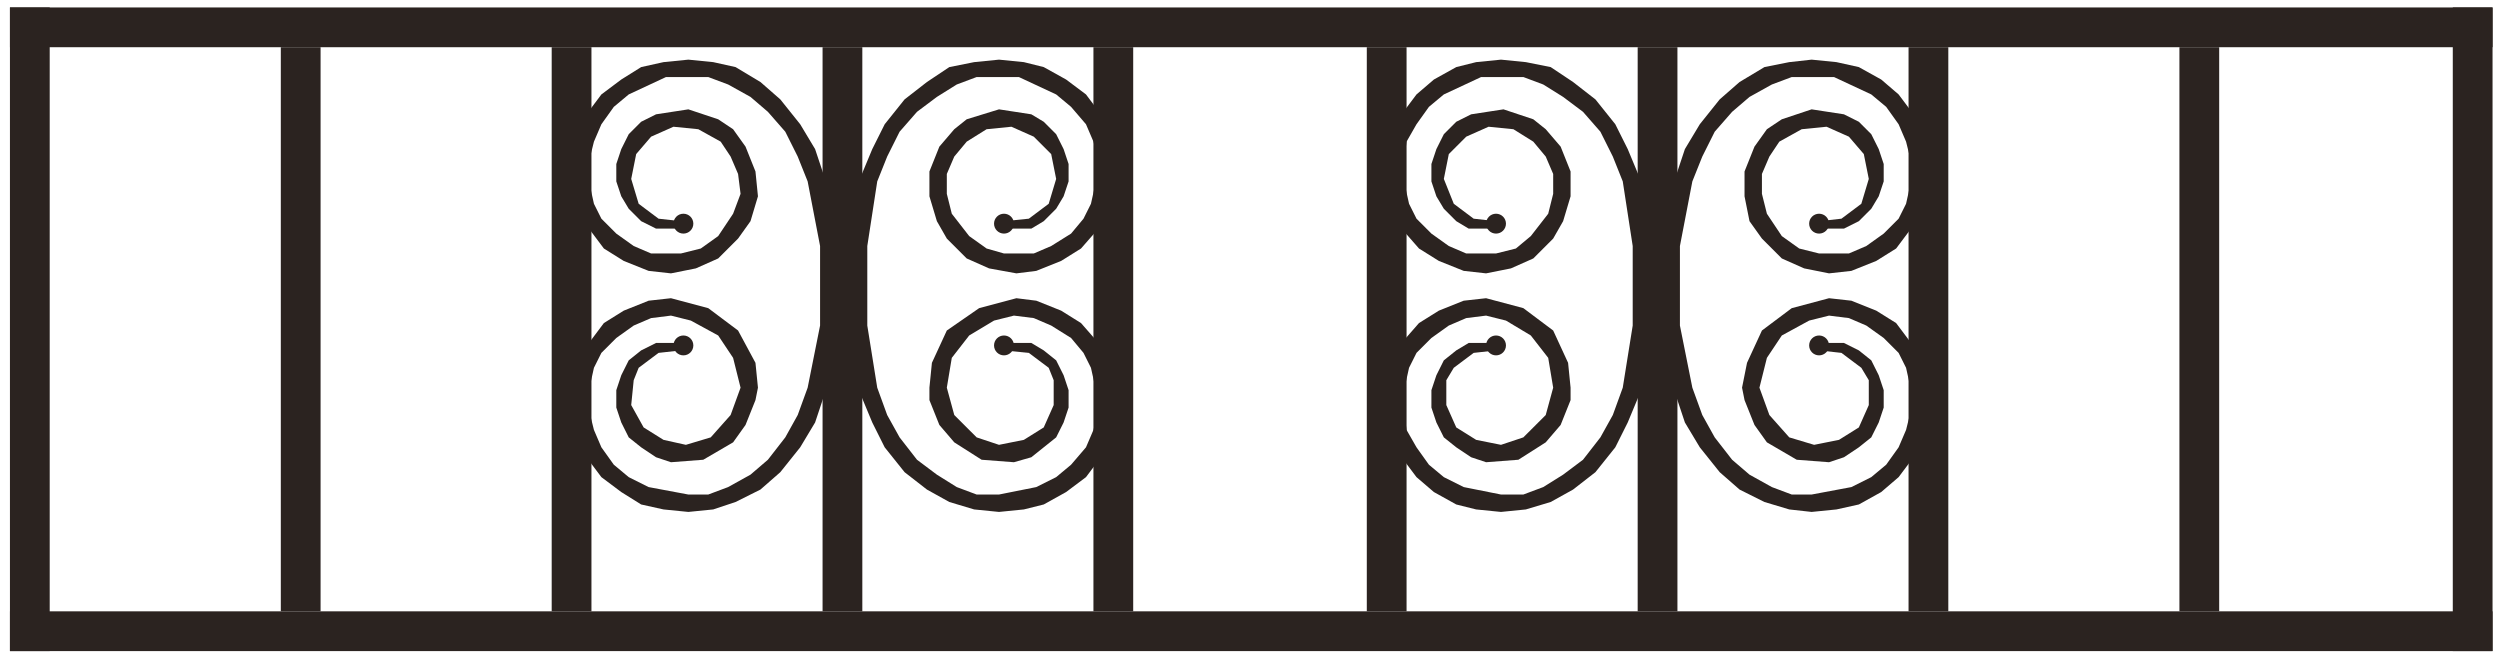
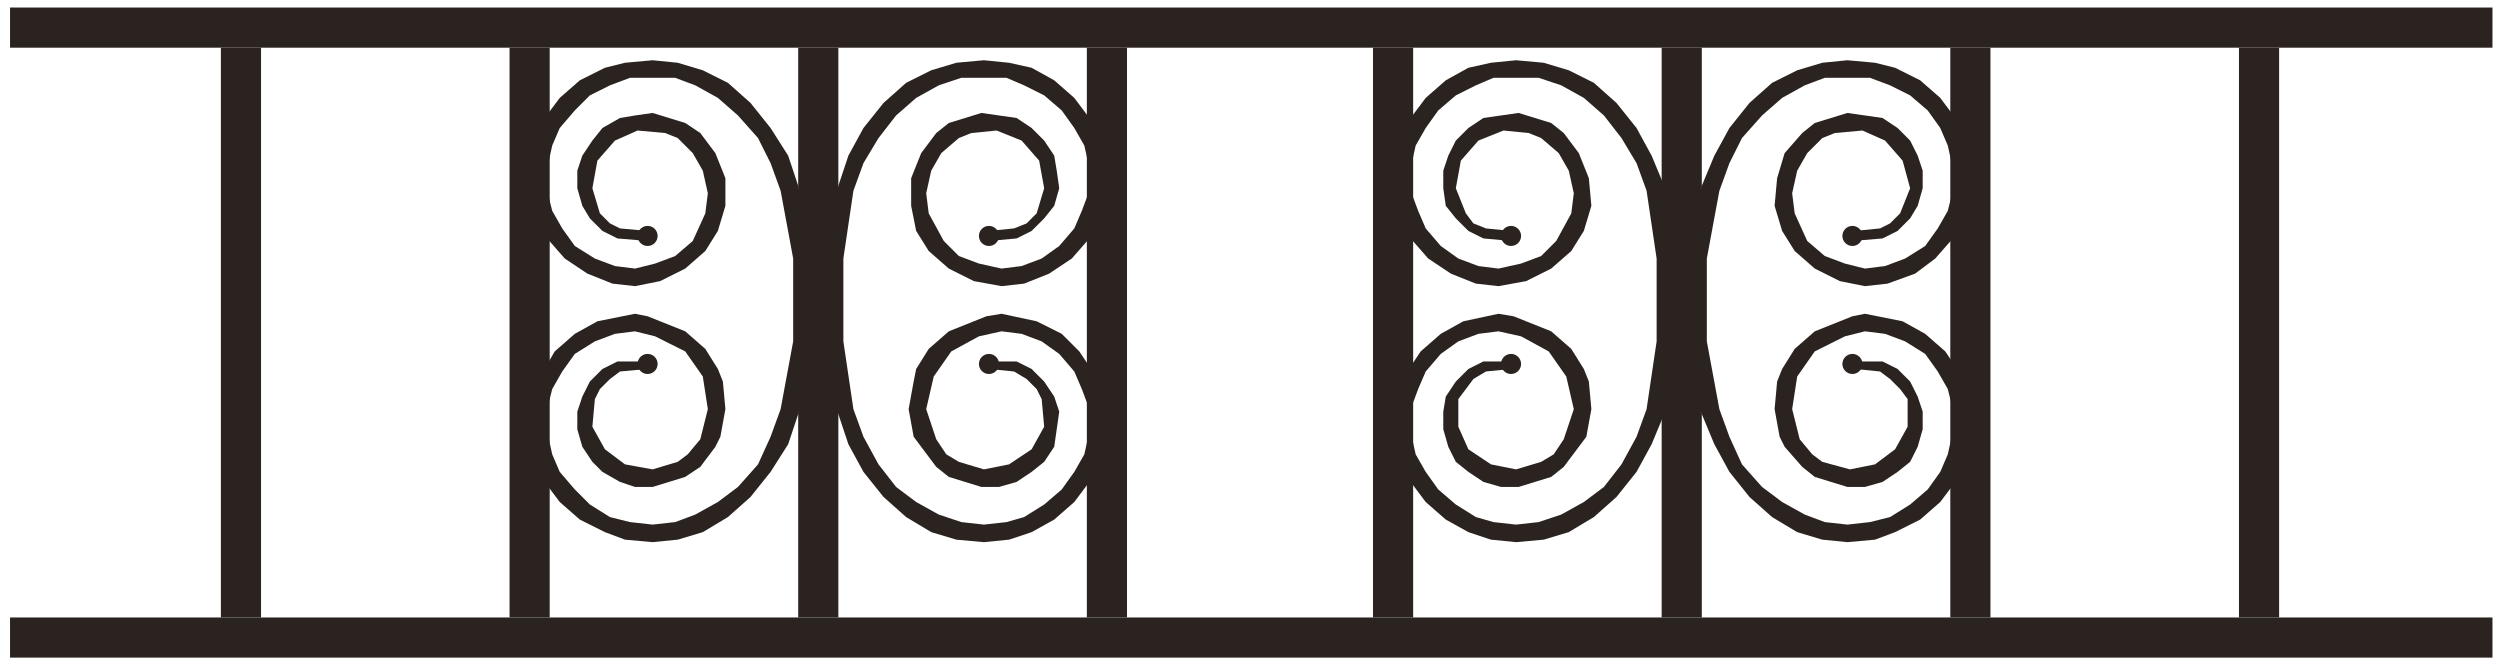
- <svg xmlns="http://www.w3.org/2000/svg" viewBox="-503 -1002 1006 265">
-   <polygon fill="#2b2320" points="-499,-740 500,-740 500,-756 -499,-756" />
-   <polygon fill="#2b2320" points="-499,-983 500,-983 500,-999 -499,-999" />
-   <polygon fill="#2b2320" points="-499,-740 -483,-740 -483,-999 -499,-999" />
-   <polygon fill="#2b2320" points="484,-740 500,-740 500,-999 484,-999" />
-   <polygon fill="#2b2320" points="-390,-756 -374,-756 -374,-983 -390,-983" />
-   <polygon fill="#2b2320" points="-281,-756 -265,-756 -265,-983 -281,-983" />
-   <polygon fill="#2b2320" points="-172,-756 -156,-756 -156,-983 -172,-983" />
-   <polygon fill="#2b2320" points="-63,-756 -47,-756 -47,-983 -63,-983" />
-   <polygon fill="#2b2320" points="47,-756 63,-756 63,-983 47,-983" />
-   <polygon fill="#2b2320" points="156,-756 172,-756 172,-983 156,-983" />
-   <polygon fill="#2b2320" points="265,-756 281,-756 281,-983 265,-983" />
-   <polygon fill="#2b2320" points="374,-756 390,-756 390,-983 374,-983" />
-   <polygon fill="#2b2320" points="-228,-910 -239,-910 -245,-913 -250,-918 -253,-923 -255,-929 -255,-936 -253,-942 -250,-948 -245,-953 -239,-956 -226,-958 -214,-954 -208,-950 -203,-943 -199,-933 -198,-923 -201,-913 -206,-906 -214,-898 -223,-894 -233,-892 -242,-893 -252,-897 -260,-902 -266,-910 -270,-918 -273,-928 -273,-938 -271,-948 -267,-956 -261,-964 -253,-970 -245,-975 -236,-977 -226,-978 -216,-977 -207,-975 -197,-969 -189,-962 -181,-952 -175,-942 -171,-930 -166,-904 -166,-871 -168,-856 -171,-844 -175,-832 -181,-822 -189,-812 -197,-805 -207,-800 -216,-797 -226,-796 -236,-797 -245,-799 -253,-804 -261,-810 -267,-818 -271,-826 -273,-836 -273,-846 -270,-856 -266,-864 -260,-872 -252,-877 -242,-881 -233,-882 -218,-878 -206,-869 -199,-856 -198,-846 -199,-841 -203,-831 -208,-824 -220,-817 -233,-816 -239,-818 -245,-822 -250,-826 -253,-832 -255,-838 -255,-845 -253,-851 -250,-857 -245,-861 -239,-864 -228,-864 -229,-861 -238,-860 -246,-854 -248,-849 -249,-839 -244,-830 -236,-825 -227,-823 -217,-826 -209,-835 -205,-846 -208,-858 -214,-867 -225,-873 -233,-875 -241,-874 -248,-871 -255,-866 -261,-860 -264,-854 -266,-845 -266,-837 -264,-829 -261,-822 -256,-815 -250,-810 -242,-806 -226,-803 -218,-803 -210,-806 -201,-811 -194,-817 -187,-826 -182,-835 -178,-846 -173,-871 -173,-903 -178,-929 -182,-939 -187,-949 -194,-957 -201,-963 -210,-968 -218,-971 -226,-971 -235,-971 -250,-964 -256,-959 -261,-952 -264,-945 -266,-937 -266,-929 -264,-920 -261,-914 -255,-908 -248,-903 -241,-900 -229,-900 -221,-902 -214,-907 -208,-916 -205,-924 -206,-932 -209,-939 -213,-945 -222,-950 -232,-951 -241,-947 -247,-940 -249,-930 -246,-920 -238,-914 -229,-913" />
-   <circle fill="#2b2320" cx="-228" cy="-912" r="4" />
-   <circle fill="#2b2320" cx="-228" cy="-863" r="4" />
-   <polygon fill="#2b2320" points="-99,-913 -89,-914 -81,-920 -78,-930 -80,-940 -87,-947 -96,-951 -106,-950 -114,-945 -119,-939 -122,-932 -122,-924 -120,-916 -113,-907 -106,-902 -99,-900 -87,-900 -80,-903 -72,-908 -67,-914 -64,-920 -62,-929 -61,-937 -63,-945 -66,-952 -72,-959 -78,-964 -93,-971 -101,-971 -110,-971 -118,-968 -126,-963 -134,-957 -141,-949 -146,-939 -150,-929 -154,-903 -154,-871 -150,-846 -146,-835 -141,-826 -134,-817 -126,-811 -118,-806 -110,-803 -101,-803 -86,-806 -78,-810 -72,-815 -66,-822 -63,-829 -61,-837 -62,-845 -64,-854 -67,-860 -72,-866 -80,-871 -87,-874 -95,-875 -103,-873 -113,-867 -120,-858 -122,-846 -119,-835 -110,-826 -101,-823 -91,-825 -83,-830 -79,-839 -79,-849 -81,-854 -89,-860 -99,-861 -99,-864 -88,-864 -83,-861 -78,-857 -75,-851 -73,-845 -73,-838 -75,-832 -78,-826 -83,-822 -88,-818 -95,-816 -108,-817 -119,-824 -125,-831 -129,-841 -129,-846 -128,-856 -122,-869 -109,-878 -94,-882 -86,-881 -76,-877 -68,-872 -61,-864 -57,-856 -55,-846 -55,-836 -57,-826 -60,-818 -66,-810 -74,-804 -83,-799 -91,-797 -101,-796 -111,-797 -121,-800 -130,-805 -139,-812 -147,-822 -152,-832 -157,-844 -160,-856 -161,-871 -161,-904 -157,-930 -152,-942 -147,-952 -139,-962 -130,-969 -121,-975 -111,-977 -101,-978 -91,-977 -83,-975 -74,-970 -66,-964 -60,-956 -57,-948 -55,-938 -55,-928 -57,-918 -61,-910 -68,-902 -76,-897 -86,-893 -94,-892 -105,-894 -114,-898 -122,-906 -126,-913 -129,-923 -129,-933 -125,-943 -119,-950 -114,-954 -101,-958 -88,-956 -83,-953 -78,-948 -75,-942 -73,-936 -73,-929 -75,-923 -78,-918 -83,-913 -88,-910 -99,-910" />
-   <circle fill="#2b2320" cx="-99" cy="-912" r="4" />
-   <circle fill="#2b2320" cx="-99" cy="-863" r="4" />
-   <polygon fill="#2b2320" points="99,-910 88,-910 83,-913 78,-918 75,-923 73,-929 73,-936 75,-942 78,-948 83,-953 89,-956 102,-958 114,-954 119,-950 125,-943 129,-933 129,-923 126,-913 122,-906 114,-898 105,-894 95,-892 86,-893 76,-897 68,-902 61,-910 57,-918 55,-928 55,-938 57,-948 61,-956 67,-964 74,-970 83,-975 91,-977 101,-978 111,-977 121,-975 130,-969 139,-962 147,-952 152,-942 157,-930 161,-904 161,-871 160,-856 157,-844 152,-832 147,-822 139,-812 130,-805 121,-800 111,-797 101,-796 91,-797 83,-799 74,-804 67,-810 61,-818 57,-826 55,-836 55,-846 57,-856 61,-864 68,-872 76,-877 86,-881 95,-882 110,-878 122,-869 128,-856 129,-846 129,-841 125,-831 119,-824 108,-817 95,-816 89,-818 83,-822 78,-826 75,-832 73,-838 73,-845 75,-851 78,-857 83,-861 88,-864 99,-864 99,-861 90,-860 82,-854 79,-849 79,-839 83,-830 91,-825 101,-823 110,-826 119,-835 122,-846 120,-858 113,-867 103,-873 95,-875 87,-874 80,-871 73,-866 67,-860 64,-854 62,-845 62,-837 63,-829 67,-822 72,-815 78,-810 86,-806 101,-803 110,-803 118,-806 126,-811 134,-817 141,-826 146,-835 150,-846 154,-871 154,-903 150,-929 146,-939 141,-949 134,-957 126,-963 118,-968 110,-971 101,-971 93,-971 78,-964 72,-959 67,-952 63,-945 62,-937 62,-929 64,-920 67,-914 73,-908 80,-903 87,-900 99,-900 107,-902 113,-907 120,-916 122,-924 122,-932 119,-939 114,-945 106,-950 96,-951 87,-947 80,-940 78,-930 82,-920 90,-914 99,-913" />
-   <circle fill="#2b2320" cx="99" cy="-912" r="4" />
-   <circle fill="#2b2320" cx="99" cy="-863" r="4" />
-   <polygon fill="#2b2320" points="229,-913 238,-914 246,-920 249,-930 247,-940 241,-947 232,-951 222,-950 213,-945 209,-939 206,-932 206,-924 208,-916 214,-907 221,-902 229,-900 241,-900 248,-903 255,-908 261,-914 264,-920 266,-929 266,-937 264,-945 261,-952 256,-959 250,-964 235,-971 226,-971 218,-971 210,-968 201,-963 194,-957 187,-949 182,-939 178,-929 173,-903 173,-871 178,-846 182,-835 187,-826 194,-817 201,-811 210,-806 218,-803 226,-803 242,-806 250,-810 256,-815 261,-822 264,-829 266,-837 266,-845 264,-854 261,-860 255,-866 248,-871 241,-874 233,-875 225,-873 214,-867 208,-858 205,-846 209,-835 217,-826 227,-823 237,-825 245,-830 249,-839 249,-849 246,-854 238,-860 229,-861 228,-864 239,-864 245,-861 250,-857 253,-851 255,-845 255,-838 253,-832 250,-826 245,-822 239,-818 233,-816 220,-817 208,-824 203,-831 199,-841 198,-846 200,-856 206,-869 218,-878 233,-882 242,-881 252,-877 260,-872 266,-864 271,-856 273,-846 273,-836 271,-826 267,-818 261,-810 254,-804 245,-799 236,-797 226,-796 217,-797 207,-800 197,-805 189,-812 181,-822 175,-832 171,-844 168,-856 166,-871 166,-904 171,-930 175,-942 181,-952 189,-962 197,-969 207,-975 217,-977 226,-978 236,-977 245,-975 254,-970 261,-964 267,-956 271,-948 273,-938 273,-928 271,-918 266,-910 260,-902 252,-897 242,-893 233,-892 223,-894 214,-898 206,-906 201,-913 199,-923 199,-933 203,-943 208,-950 214,-954 226,-958 239,-956 245,-953 250,-948 253,-942 255,-936 255,-929 253,-923 250,-918 245,-913 239,-910 228,-910" />
-   <circle fill="#2b2320" cx="229" cy="-912" r="4" />
-   <circle fill="#2b2320" cx="229" cy="-863" r="4" />
+ <svg xmlns="http://www.w3.org/2000/svg" viewBox="-498 -1002 996 265">
+   <polygon fill="#2b2320" points="-494,-740 495,-740 495,-756 -494,-756" />
+   <polygon fill="#2b2320" points="-494,-983 495,-983 495,-999 -494,-999" />
+   <polygon fill="#2b2320" points="-410,-756 -394,-756 -394,-983 -410,-983" />
+   <polygon fill="#2b2320" points="394,-756 410,-756 410,-983 394,-983" />
+   <polygon fill="#2b2320" points="-295,-756 -279,-756 -279,-983 -295,-983" />
+   <polygon fill="#2b2320" points="-180,-756 -164,-756 -164,-983 -180,-983" />
+   <polygon fill="#2b2320" points="-65,-756 -49,-756 -49,-983 -65,-983" />
+   <polygon fill="#2b2320" points="49,-756 65,-756 65,-983 49,-983" />
+   <polygon fill="#2b2320" points="164,-756 180,-756 180,-983 164,-983" />
+   <polygon fill="#2b2320" points="279,-756 295,-756 295,-983 279,-983" />
+   <polygon fill="#2b2320" points="-240,-906 -252,-907 -258,-910 -263,-915 -266,-920 -268,-927 -268,-934 -266,-940 -262,-946 -258,-951 -251,-955 -245,-956 -238,-957 -225,-953 -219,-949 -213,-941 -209,-931 -209,-920 -212,-910 -217,-902 -225,-895 -235,-890 -245,-888 -254,-889 -264,-893 -273,-899 -280,-907 -284,-915 -287,-925 -287,-936 -285,-946 -281,-955 -275,-963 -267,-970 -257,-975 -249,-977 -238,-978 -228,-977 -218,-974 -208,-969 -199,-961 -191,-951 -184,-940 -180,-928 -175,-900 -175,-865 -177,-850 -180,-837 -184,-825 -191,-814 -199,-804 -208,-796 -218,-790 -228,-787 -238,-786 -249,-787 -257,-790 -267,-795 -275,-802 -281,-810 -285,-819 -287,-829 -287,-839 -284,-850 -277,-862 -269,-869 -260,-874 -245,-877 -240,-876 -225,-870 -217,-863 -212,-855 -210,-850 -209,-839 -211,-828 -213,-824 -219,-816 -225,-812 -238,-808 -245,-808 -251,-810 -258,-814 -262,-818 -266,-824 -268,-831 -268,-838 -266,-844 -263,-850 -258,-855 -252,-858 -240,-858 -240,-855 -251,-854 -255,-851 -259,-847 -261,-843 -262,-832 -257,-823 -249,-817 -238,-815 -228,-818 -224,-821 -219,-827 -216,-839 -218,-852 -225,-862 -237,-868 -245,-870 -253,-869 -261,-866 -269,-861 -274,-854 -278,-847 -280,-839 -280,-830 -278,-821 -275,-814 -269,-807 -263,-801 -255,-796 -247,-794 -238,-793 -229,-794 -221,-797 -212,-802 -204,-808 -196,-817 -191,-828 -187,-839 -182,-866 -182,-899 -187,-926 -191,-937 -196,-947 -204,-956 -212,-963 -221,-968 -229,-971 -238,-971 -247,-971 -255,-968 -263,-964 -269,-958 -275,-951 -278,-944 -280,-935 -280,-926 -278,-918 -274,-911 -269,-904 -261,-899 -253,-896 -245,-895 -237,-897 -229,-900 -222,-906 -217,-917 -216,-925 -218,-934 -222,-941 -228,-947 -233,-949 -244,-950 -253,-946 -260,-938 -262,-927 -259,-917 -255,-913 -251,-911 -240,-910" />
+   <circle fill="#2b2320" cx="-240" cy="-908" r="4" />
+   <circle fill="#2b2320" cx="-240" cy="-857" r="4" />
+   <polygon fill="#2b2320" points="-104,-910 -94,-911 -89,-913 -85,-917 -82,-927 -84,-938 -91,-946 -101,-950 -111,-949 -116,-947 -123,-941 -127,-934 -129,-925 -128,-917 -122,-906 -116,-900 -108,-897 -99,-895 -91,-896 -83,-899 -76,-904 -70,-911 -67,-918 -64,-926 -64,-935 -66,-944 -70,-951 -75,-958 -82,-964 -90,-968 -97,-971 -106,-971 -115,-971 -124,-968 -133,-963 -141,-956 -148,-947 -154,-937 -158,-926 -162,-899 -162,-866 -158,-839 -154,-828 -148,-817 -141,-808 -133,-802 -124,-797 -115,-794 -106,-793 -97,-794 -90,-796 -82,-801 -75,-807 -70,-814 -66,-821 -64,-830 -64,-839 -67,-847 -70,-854 -76,-861 -83,-866 -91,-869 -99,-870 -108,-868 -119,-862 -126,-852 -129,-839 -125,-827 -121,-821 -116,-818 -106,-815 -96,-817 -87,-823 -82,-832 -83,-843 -85,-847 -89,-851 -94,-854 -104,-855 -104,-858 -93,-858 -87,-855 -82,-850 -78,-844 -76,-838 -77,-831 -78,-824 -82,-818 -87,-814 -93,-810 -100,-808 -107,-808 -120,-812 -125,-816 -131,-824 -134,-828 -136,-839 -134,-850 -133,-855 -128,-863 -120,-870 -105,-876 -99,-877 -85,-874 -75,-869 -68,-862 -60,-850 -57,-839 -57,-829 -60,-819 -64,-810 -70,-802 -78,-795 -87,-790 -96,-787 -106,-786 -117,-787 -127,-790 -137,-796 -146,-804 -154,-814 -160,-825 -164,-837 -168,-850 -169,-865 -169,-900 -164,-928 -160,-940 -154,-951 -146,-961 -137,-969 -127,-974 -117,-977 -106,-978 -96,-977 -87,-975 -78,-970 -70,-963 -64,-955 -60,-946 -57,-936 -57,-925 -60,-915 -64,-907 -71,-899 -80,-893 -90,-889 -99,-888 -110,-890 -120,-895 -128,-902 -133,-910 -135,-920 -135,-931 -131,-941 -125,-949 -120,-953 -107,-957 -100,-956 -93,-955 -87,-951 -82,-946 -78,-940 -77,-934 -76,-927 -78,-920 -82,-915 -87,-910 -93,-907 -104,-906" />
+   <circle fill="#2b2320" cx="-104" cy="-908" r="4" />
+   <circle fill="#2b2320" cx="-104" cy="-857" r="4" />
+   <polygon fill="#2b2320" points="104,-906 93,-907 87,-910 82,-915 78,-920 77,-927 77,-934 79,-940 82,-946 87,-951 93,-955 100,-956 107,-957 120,-953 125,-949 131,-941 135,-931 136,-920 133,-910 128,-902 120,-895 110,-890 99,-888 90,-889 80,-893 71,-899 64,-907 60,-915 58,-925 57,-936 60,-946 64,-955 70,-963 78,-970 87,-975 96,-977 106,-978 117,-977 127,-974 137,-969 146,-961 154,-951 160,-940 165,-928 169,-900 169,-865 168,-850 165,-837 160,-825 154,-814 146,-804 137,-796 127,-790 117,-787 106,-786 96,-787 87,-790 78,-795 70,-802 64,-810 60,-819 57,-829 58,-839 60,-850 68,-862 76,-869 85,-874 99,-877 105,-876 120,-870 128,-863 133,-855 135,-850 136,-839 134,-828 131,-824 125,-816 120,-812 107,-808 100,-808 93,-810 87,-814 82,-818 79,-824 77,-831 77,-838 78,-844 82,-850 87,-855 93,-858 104,-858 104,-855 94,-854 89,-851 86,-847 83,-843 83,-832 87,-823 96,-817 106,-815 116,-818 121,-821 125,-827 129,-839 126,-852 119,-862 108,-868 99,-870 91,-869 83,-866 76,-861 70,-854 67,-847 64,-839 64,-830 66,-821 70,-814 75,-807 82,-801 90,-796 97,-794 106,-793 115,-794 124,-797 133,-802 141,-808 148,-817 154,-828 158,-839 162,-866 162,-899 158,-926 154,-937 148,-947 141,-956 133,-963 124,-968 115,-971 106,-971 97,-971 90,-968 82,-964 75,-958 70,-951 66,-944 64,-935 64,-926 67,-918 70,-911 76,-904 83,-899 91,-896 99,-895 108,-897 116,-900 122,-906 128,-917 129,-925 127,-934 123,-941 116,-947 111,-949 101,-950 91,-946 84,-938 82,-927 86,-917 89,-913 94,-911 104,-910" />
+   <circle fill="#2b2320" cx="104" cy="-908" r="4" />
+   <circle fill="#2b2320" cx="104" cy="-857" r="4" />
+   <polygon fill="#2b2320" points="241,-910 251,-911 255,-913 259,-917 263,-927 260,-938 253,-946 244,-950 233,-949 228,-947 222,-941 218,-934 216,-925 217,-917 222,-906 229,-900 237,-897 245,-895 253,-896 261,-899 269,-904 274,-911 278,-918 280,-926 280,-935 278,-944 275,-951 270,-958 263,-964 255,-968 247,-971 238,-971 229,-971 221,-968 212,-963 204,-956 196,-947 191,-937 187,-926 182,-899 182,-866 187,-839 191,-828 196,-817 204,-808 212,-802 221,-797 229,-794 238,-793 247,-794 255,-796 263,-801 270,-807 275,-814 278,-821 280,-830 280,-839 278,-847 274,-854 269,-861 261,-866 253,-869 245,-870 237,-868 225,-862 218,-852 216,-839 219,-827 224,-821 228,-818 239,-815 249,-817 257,-823 262,-832 262,-843 259,-847 255,-851 251,-854 241,-855 240,-858 252,-858 258,-855 263,-850 266,-844 268,-838 268,-831 266,-824 263,-818 258,-814 252,-810 245,-808 238,-808 225,-812 220,-816 213,-824 211,-828 209,-839 210,-850 212,-855 217,-863 225,-870 240,-876 245,-877 260,-874 269,-869 277,-862 285,-850 287,-839 287,-829 285,-819 281,-810 275,-802 267,-795 257,-790 249,-787 238,-786 228,-787 218,-790 208,-796 199,-804 191,-814 185,-825 180,-837 177,-850 175,-865 175,-900 180,-928 185,-940 191,-951 199,-961 208,-969 218,-974 228,-977 238,-978 249,-977 257,-975 267,-970 275,-963 281,-955 285,-946 287,-936 287,-925 285,-915 280,-907 273,-899 265,-893 254,-889 245,-888 235,-890 225,-895 217,-902 212,-910 209,-920 210,-931 213,-941 220,-949 225,-953 238,-957 245,-956 252,-955 258,-951 263,-946 266,-940 268,-934 268,-927 266,-920 263,-915 258,-910 252,-907 240,-906" />
+   <circle fill="#2b2320" cx="240" cy="-908" r="4" />
+   <circle fill="#2b2320" cx="240" cy="-857" r="4" />
</svg>
